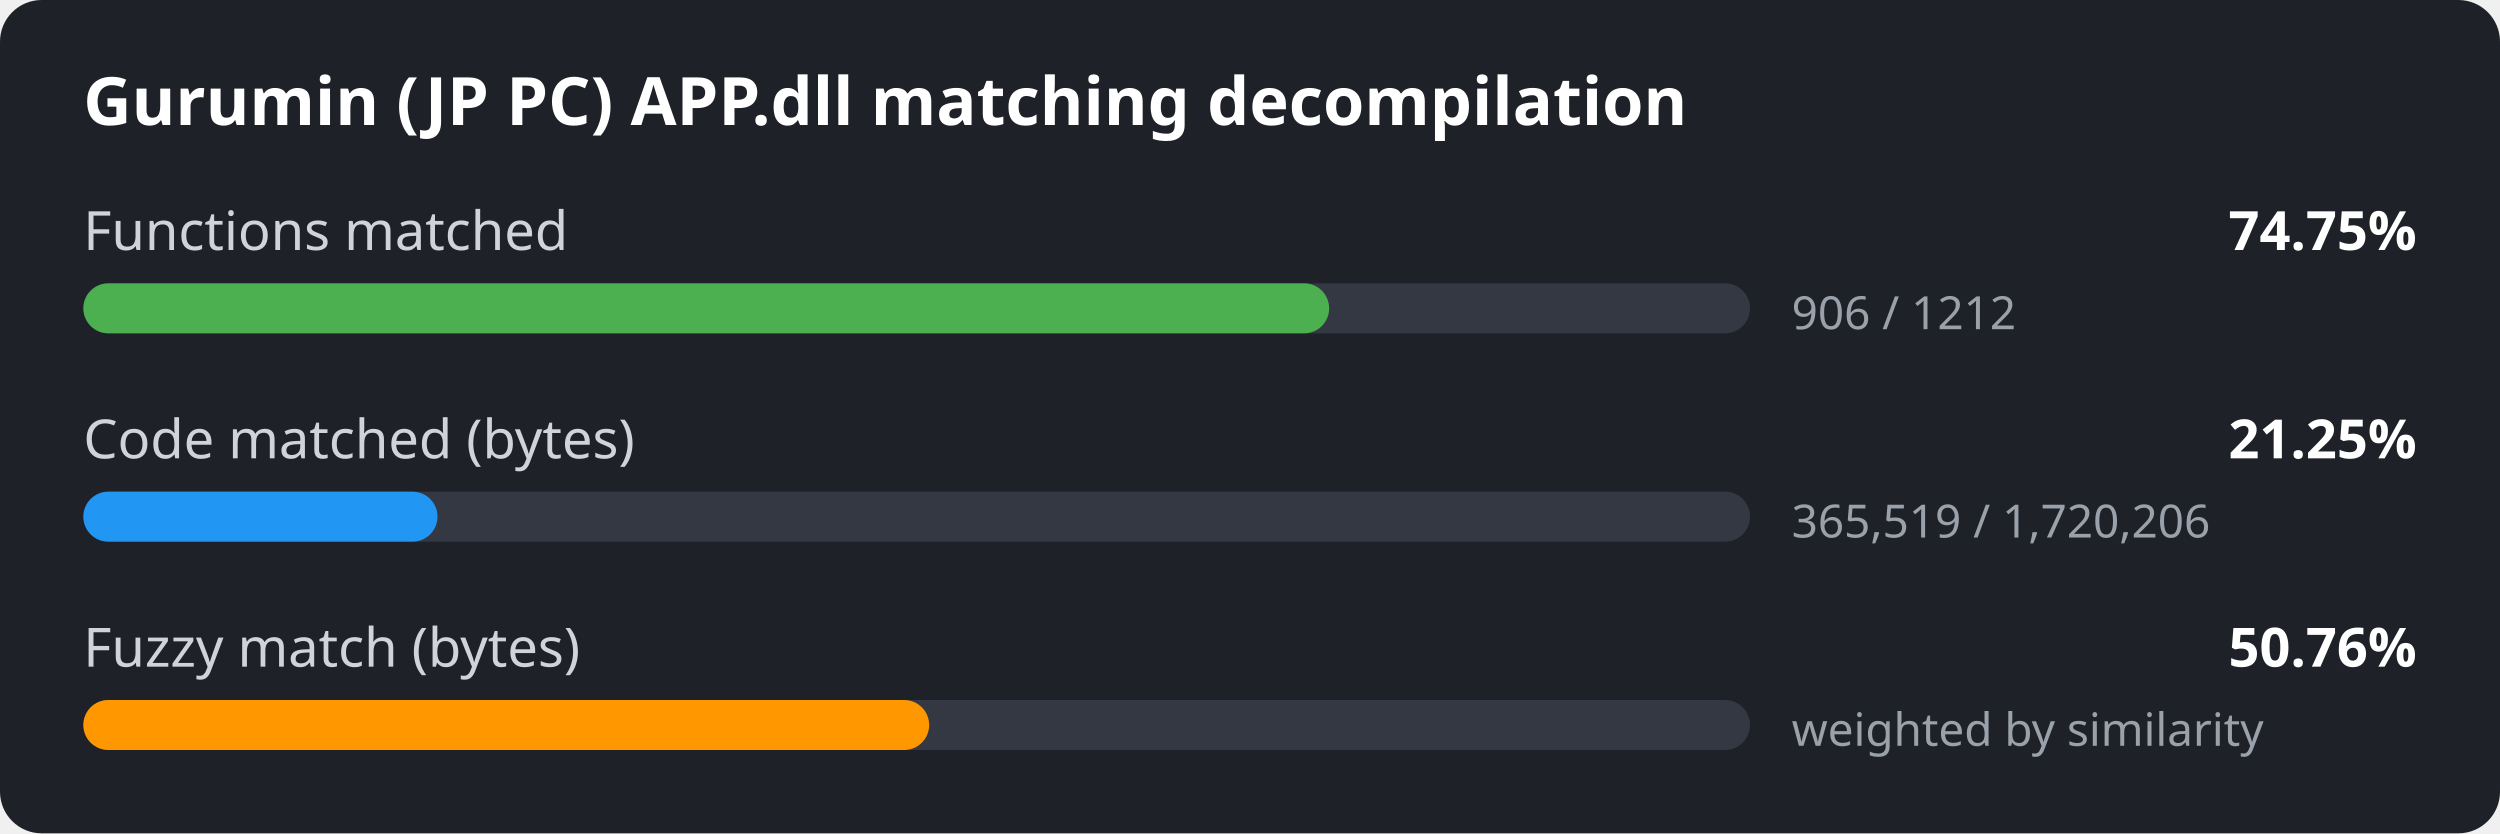
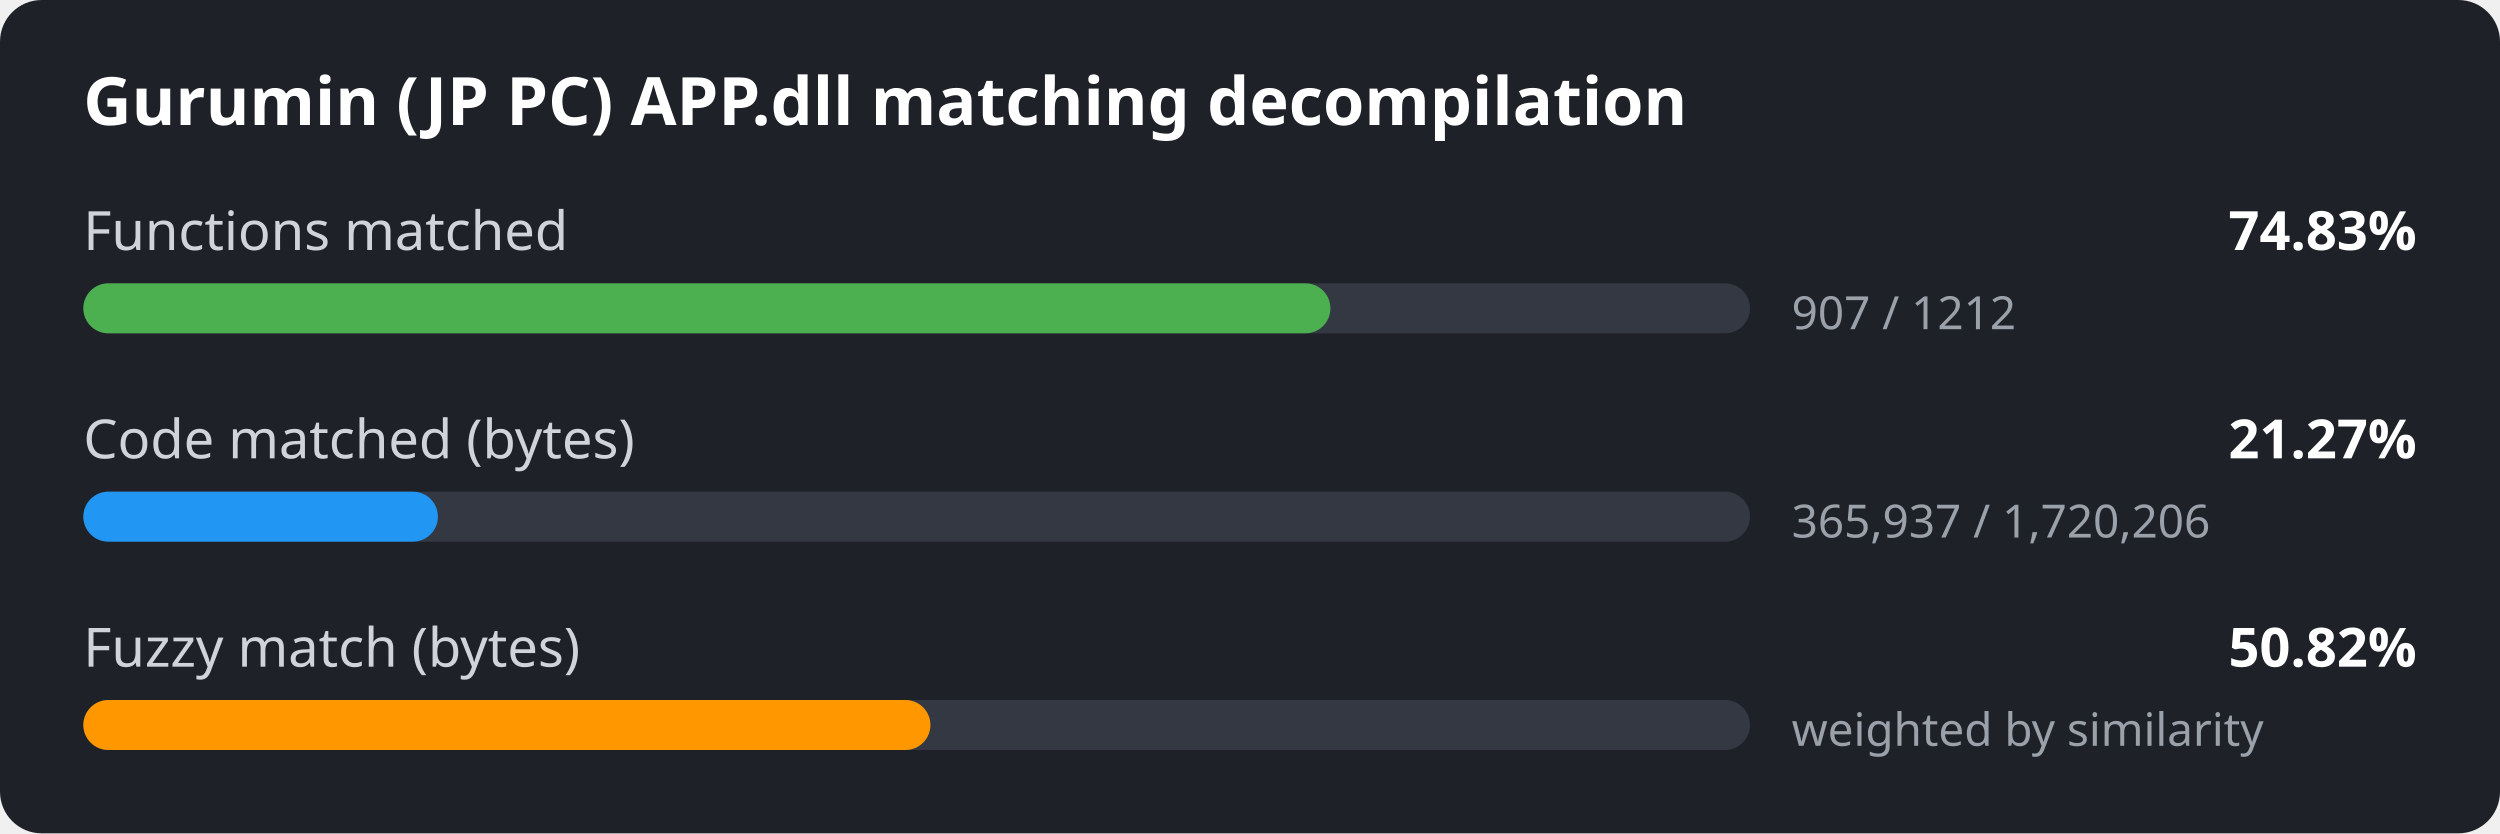
<svg xmlns="http://www.w3.org/2000/svg" width="600" height="200" viewBox="0 0 600 200">
  <style>
.bg { fill: #1e2127; }
.title { font: 600 16px sans-serif; fill: #ffffff; }
.label { font: 13px sans-serif; fill: #d0d4da; }
.value { font: 600 13px sans-serif; fill: #ffffff; }
.detail { font: 11px sans-serif; fill: #9aa1ab; }
.track { fill: #333842; }
</style>
  <rect width="600" height="200" rx="10" class="bg" />
  <text x="20" y="30" class="title">Gurumin (JP PC) APP.dll matching decompilation</text>
  <text x="20" y="60" class="label">Functions matched</text>
-   <text x="580" y="60" class="value" text-anchor="end">74.75%</text>
+   <text x="580" y="60" class="value" text-anchor="end">74.83%</text>
  <rect x="20" y="68" width="400" height="12" rx="6" class="track" />
-   <rect x="20" y="68" width="299.0" height="12" rx="6" fill="#4caf50" />
-   <text x="430" y="79" class="detail">906 / 1212</text>
+   <rect x="20" y="68" width="299.3" height="12" rx="6" fill="#4caf50" />
+   <text x="430" y="79" class="detail">907 / 1212</text>
  <text x="20" y="110" class="label">Code matched (bytes)</text>
-   <text x="580" y="110" class="value" text-anchor="end">21.25%</text>
+   <text x="580" y="110" class="value" text-anchor="end">21.27%</text>
  <rect x="20" y="118" width="400" height="12" rx="6" class="track" />
-   <rect x="20" y="118" width="85.0" height="12" rx="6" fill="#2196f3" />
-   <text x="430" y="129" class="detail">365,519 / 1,720,206</text>
+   <rect x="20" y="118" width="85.1" height="12" rx="6" fill="#2196f3" />
+   <text x="430" y="129" class="detail">365,937 / 1,720,206</text>
  <text x="20" y="160" class="label">Fuzzy match (bytes)</text>
-   <text x="580" y="160" class="value" text-anchor="end">50.76%</text>
+   <text x="580" y="160" class="value" text-anchor="end">50.82%</text>
  <rect x="20" y="168" width="400" height="12" rx="6" class="track" />
-   <rect x="20" y="168" width="203.0" height="12" rx="6" fill="#ff9800" />
+   <rect x="20" y="168" width="203.3" height="12" rx="6" fill="#ff9800" />
  <text x="430" y="179" class="detail">weighted by similarity</text>
</svg>
